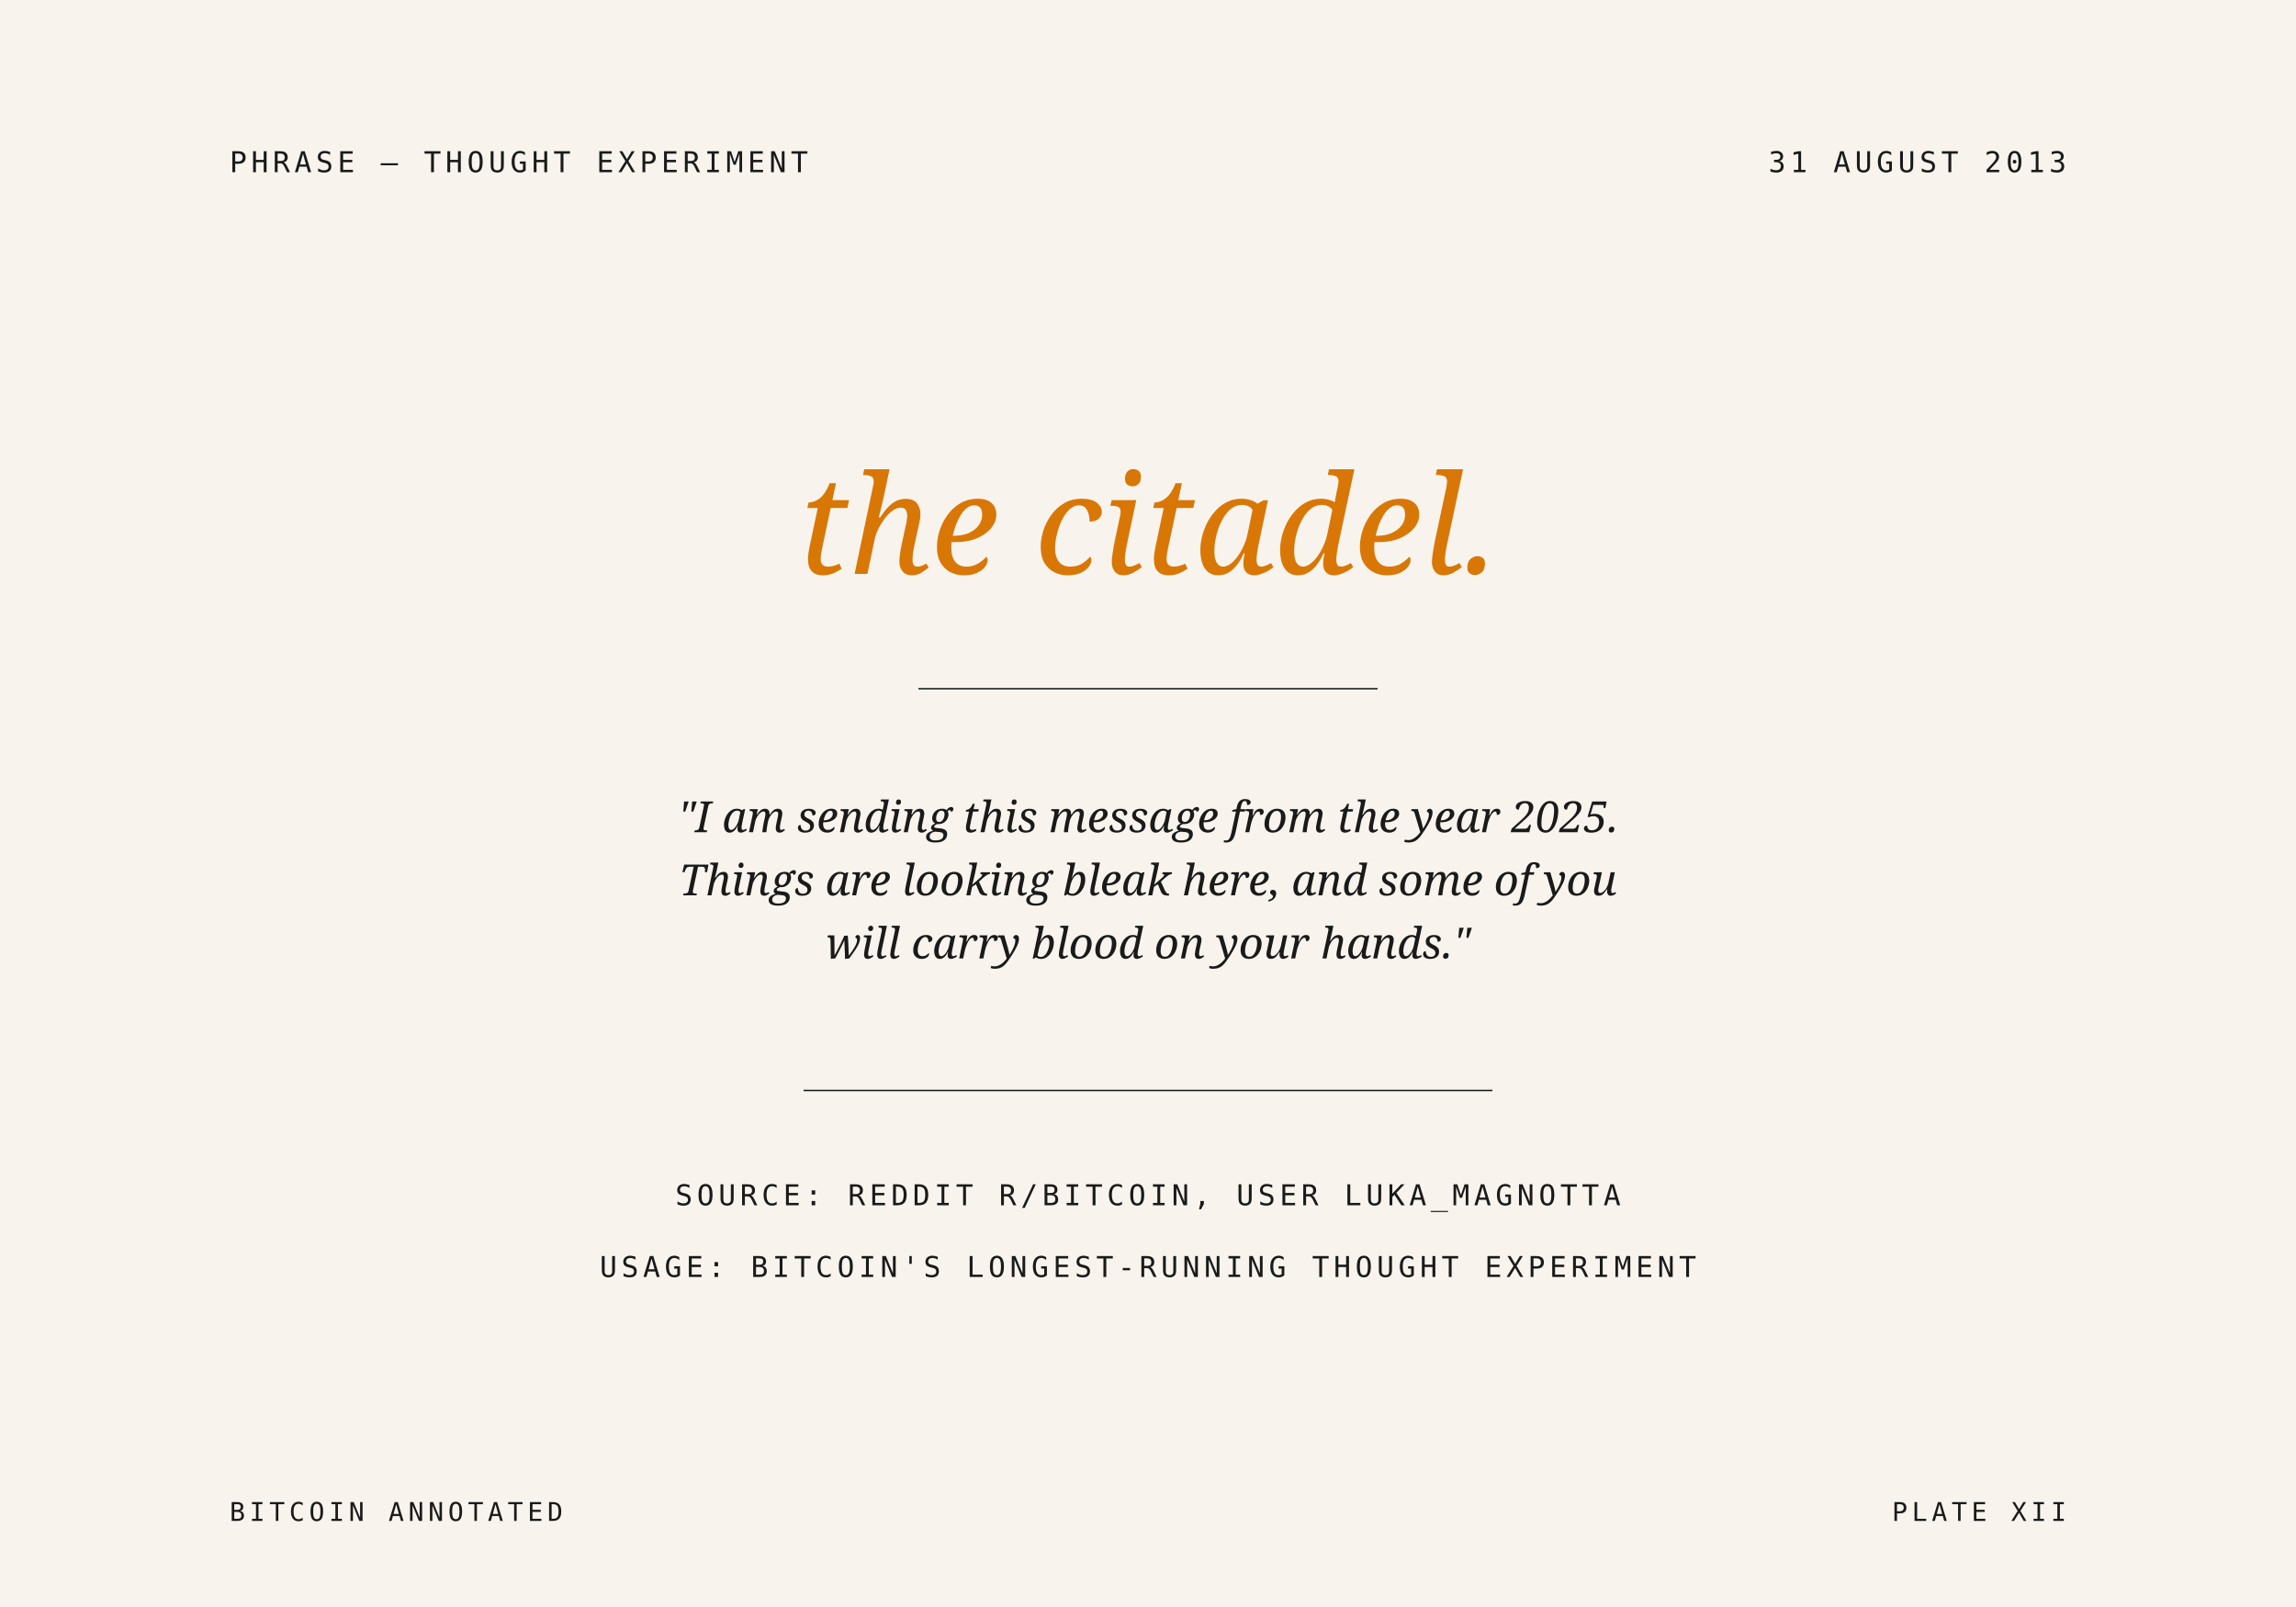
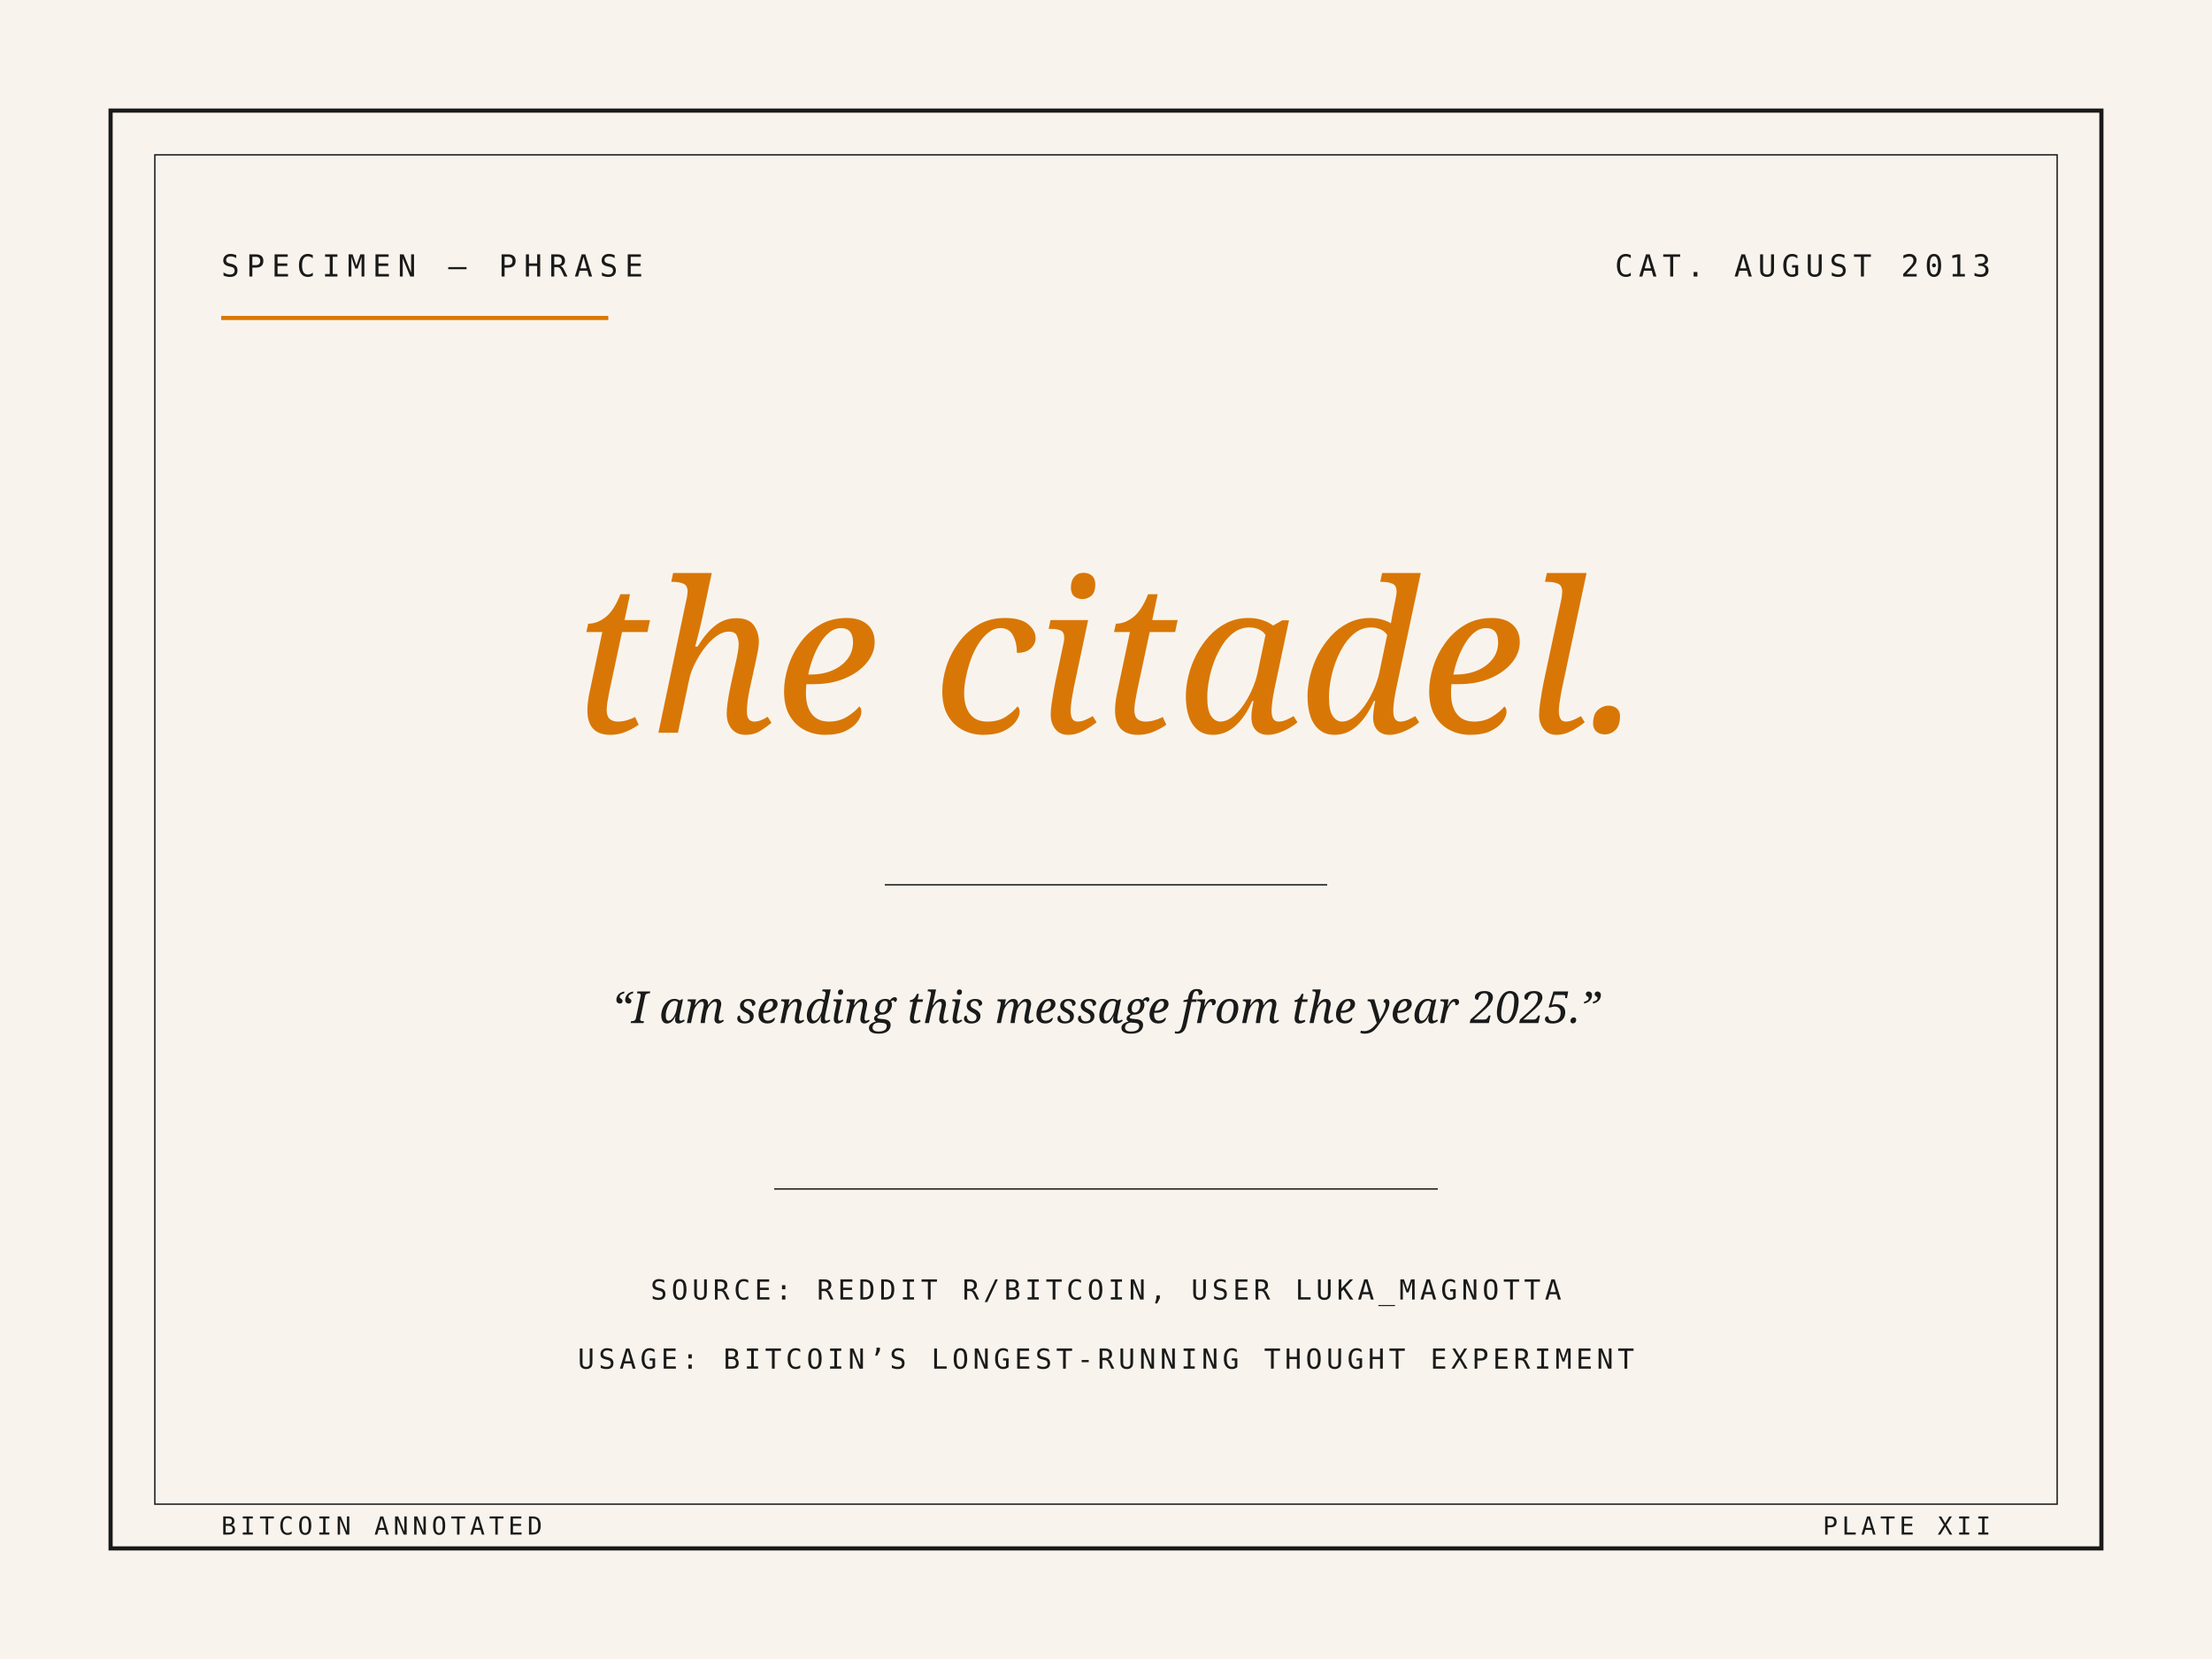
- <svg xmlns="http://www.w3.org/2000/svg" viewBox="0 0 800 560" width="800" height="560">
-   <rect width="800" height="560" fill="#f8f4ed" />
-   <text x="80" y="60" font-family="JetBrains Mono, monospace" font-size="10" fill="#1a1a1a" letter-spacing="1.5">PHRASE — THOUGHT EXPERIMENT</text>
-   <text x="720" y="60" font-family="JetBrains Mono, monospace" font-size="10" fill="#1a1a1a" letter-spacing="1.5" text-anchor="end">31 AUGUST 2013</text>
-   <text x="400" y="200" font-family="EB Garamond, Garamond, serif" font-style="italic" font-size="48" fill="#d97706" text-anchor="middle" font-weight="500">the citadel.</text>
-   <line x1="320" y1="240" x2="480" y2="240" stroke="#1a1a1a" stroke-width="0.5" />
-   <text x="400" y="290" font-family="EB Garamond, Garamond, serif" font-style="italic" font-size="15" fill="#1a1a1a" text-anchor="middle">"I am sending this message from the year 2025.</text>
-   <text x="400" y="312" font-family="EB Garamond, Garamond, serif" font-style="italic" font-size="15" fill="#1a1a1a" text-anchor="middle">Things are looking bleak here, and some of you</text>
-   <text x="400" y="334" font-family="EB Garamond, Garamond, serif" font-style="italic" font-size="15" fill="#1a1a1a" text-anchor="middle">will carry blood on your hands."</text>
-   <line x1="280" y1="380" x2="520" y2="380" stroke="#1a1a1a" stroke-width="0.5" />
-   <text x="400" y="420" font-family="JetBrains Mono, monospace" font-size="10" fill="#1a1a1a" letter-spacing="1.5" text-anchor="middle">SOURCE: REDDIT R/BITCOIN, USER LUKA_MAGNOTTA</text>
-   <text x="400" y="445" font-family="JetBrains Mono, monospace" font-size="10" fill="#1a1a1a" letter-spacing="1.5" text-anchor="middle">USAGE: BITCOIN'S LONGEST-RUNNING THOUGHT EXPERIMENT</text>
-   <text x="80" y="530" font-family="JetBrains Mono, monospace" font-size="9" fill="#1a1a1a" letter-spacing="1.5">BITCOIN ANNOTATED</text>
-   <text x="720" y="530" font-family="JetBrains Mono, monospace" font-size="9" fill="#1a1a1a" letter-spacing="1.5" text-anchor="end">PLATE XII</text>
+ <svg xmlns="http://www.w3.org/2000/svg" viewBox="0 0 800 600" width="800" height="600">
+   <rect width="800" height="600" fill="#f8f4ed" />
+   <rect x="40" y="40" width="720" height="520" fill="none" stroke="#1a1a1a" stroke-width="1.5" />
+   <rect x="56" y="56" width="688" height="488" fill="none" stroke="#1a1a1a" stroke-width="0.5" />
+   <text x="80" y="100" font-family="JetBrains Mono, monospace" font-size="11" fill="#1a1a1a" letter-spacing="2.5">SPECIMEN — PHRASE</text>
+   <line x1="80" y1="115" x2="220" y2="115" stroke="#d97706" stroke-width="1.5" />
+   <text x="720" y="100" font-family="JetBrains Mono, monospace" font-size="11" fill="#1a1a1a" letter-spacing="2" text-anchor="end">CAT. AUGUST 2013</text>
+   <text x="400" y="265" font-family="EB Garamond, Garamond, serif" font-style="italic" font-size="76" fill="#d97706" text-anchor="middle" font-weight="500">the citadel.</text>
+   <line x1="320" y1="320" x2="480" y2="320" stroke="#1a1a1a" stroke-width="0.5" />
+   <text x="400" y="370" font-family="EB Garamond, Garamond, serif" font-style="italic" font-size="16" fill="#1a1a1a" text-anchor="middle">“I am sending this message from the year 2025.”</text>
+   <line x1="280" y1="430" x2="520" y2="430" stroke="#1a1a1a" stroke-width="0.5" />
+   <text x="400" y="470" font-family="JetBrains Mono, monospace" font-size="10" fill="#1a1a1a" letter-spacing="1.5" text-anchor="middle">SOURCE: REDDIT R/BITCOIN, USER LUKA_MAGNOTTA</text>
+   <text x="400" y="495" font-family="JetBrains Mono, monospace" font-size="10" fill="#1a1a1a" letter-spacing="1.5" text-anchor="middle">USAGE: BITCOIN’S LONGEST-RUNNING THOUGHT EXPERIMENT</text>
+   <text x="80" y="555" font-family="JetBrains Mono, monospace" font-size="9" fill="#1a1a1a" letter-spacing="1.5">BITCOIN ANNOTATED</text>
+   <text x="720" y="555" font-family="JetBrains Mono, monospace" font-size="9" fill="#1a1a1a" letter-spacing="1.5" text-anchor="end">PLATE XII</text>
</svg>
